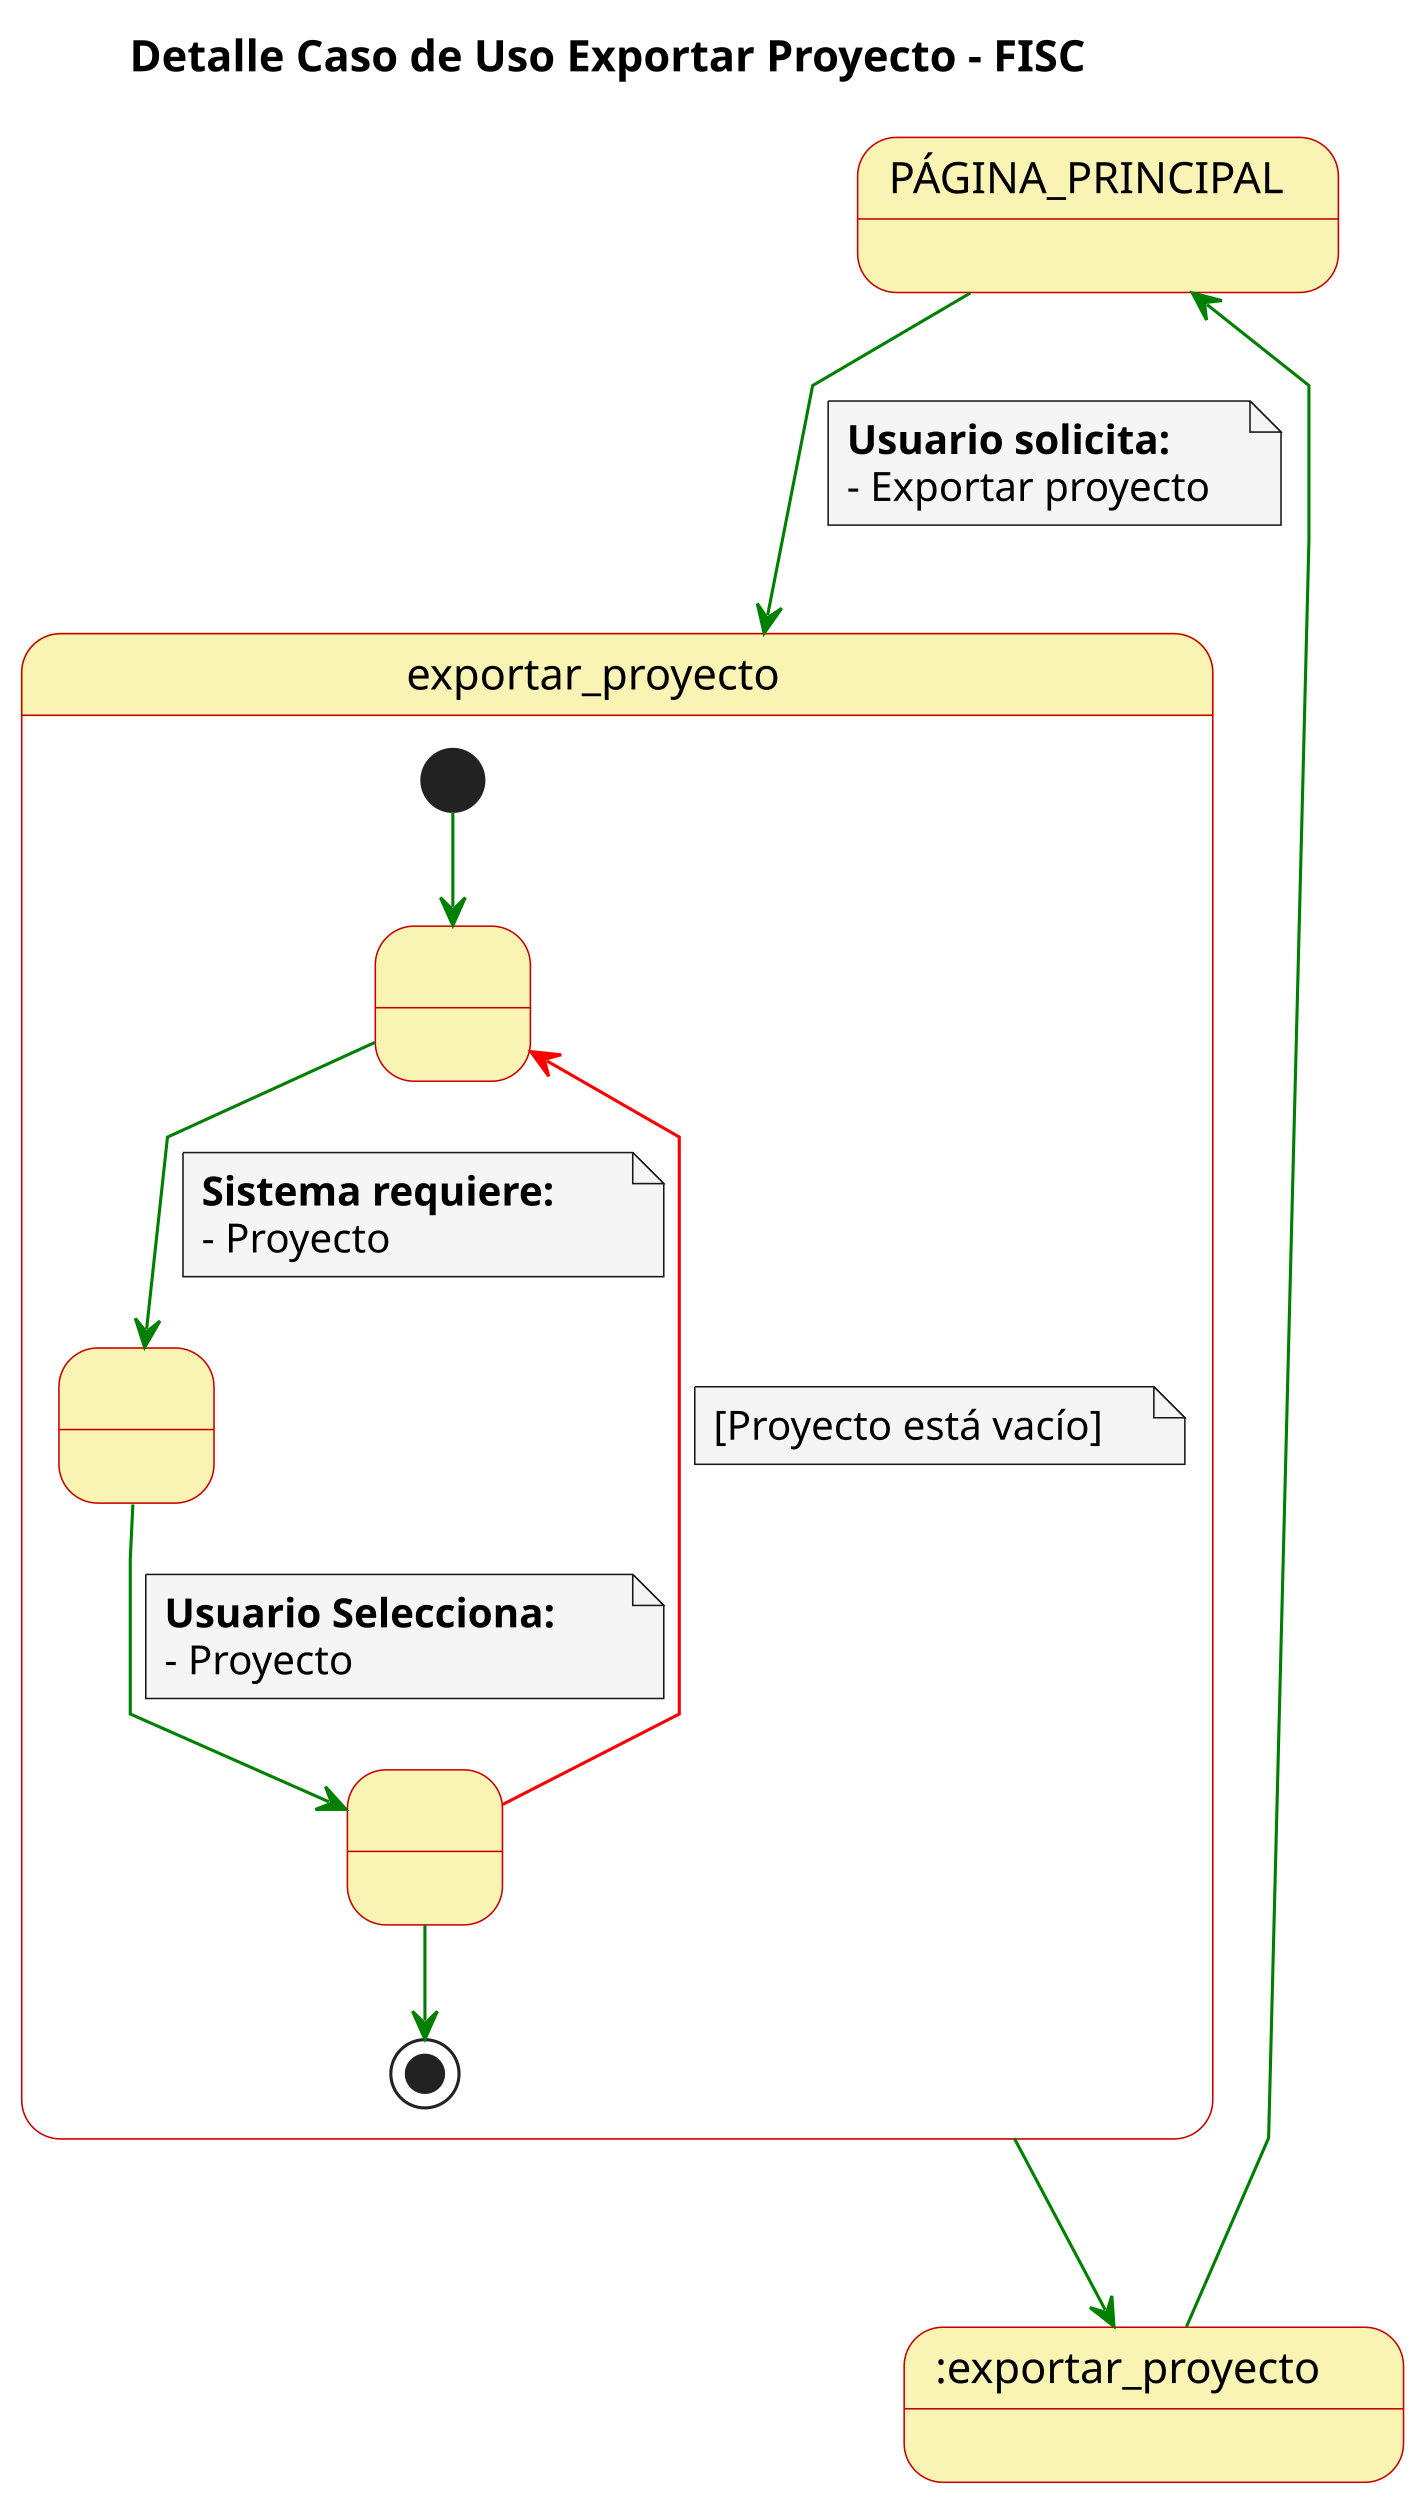
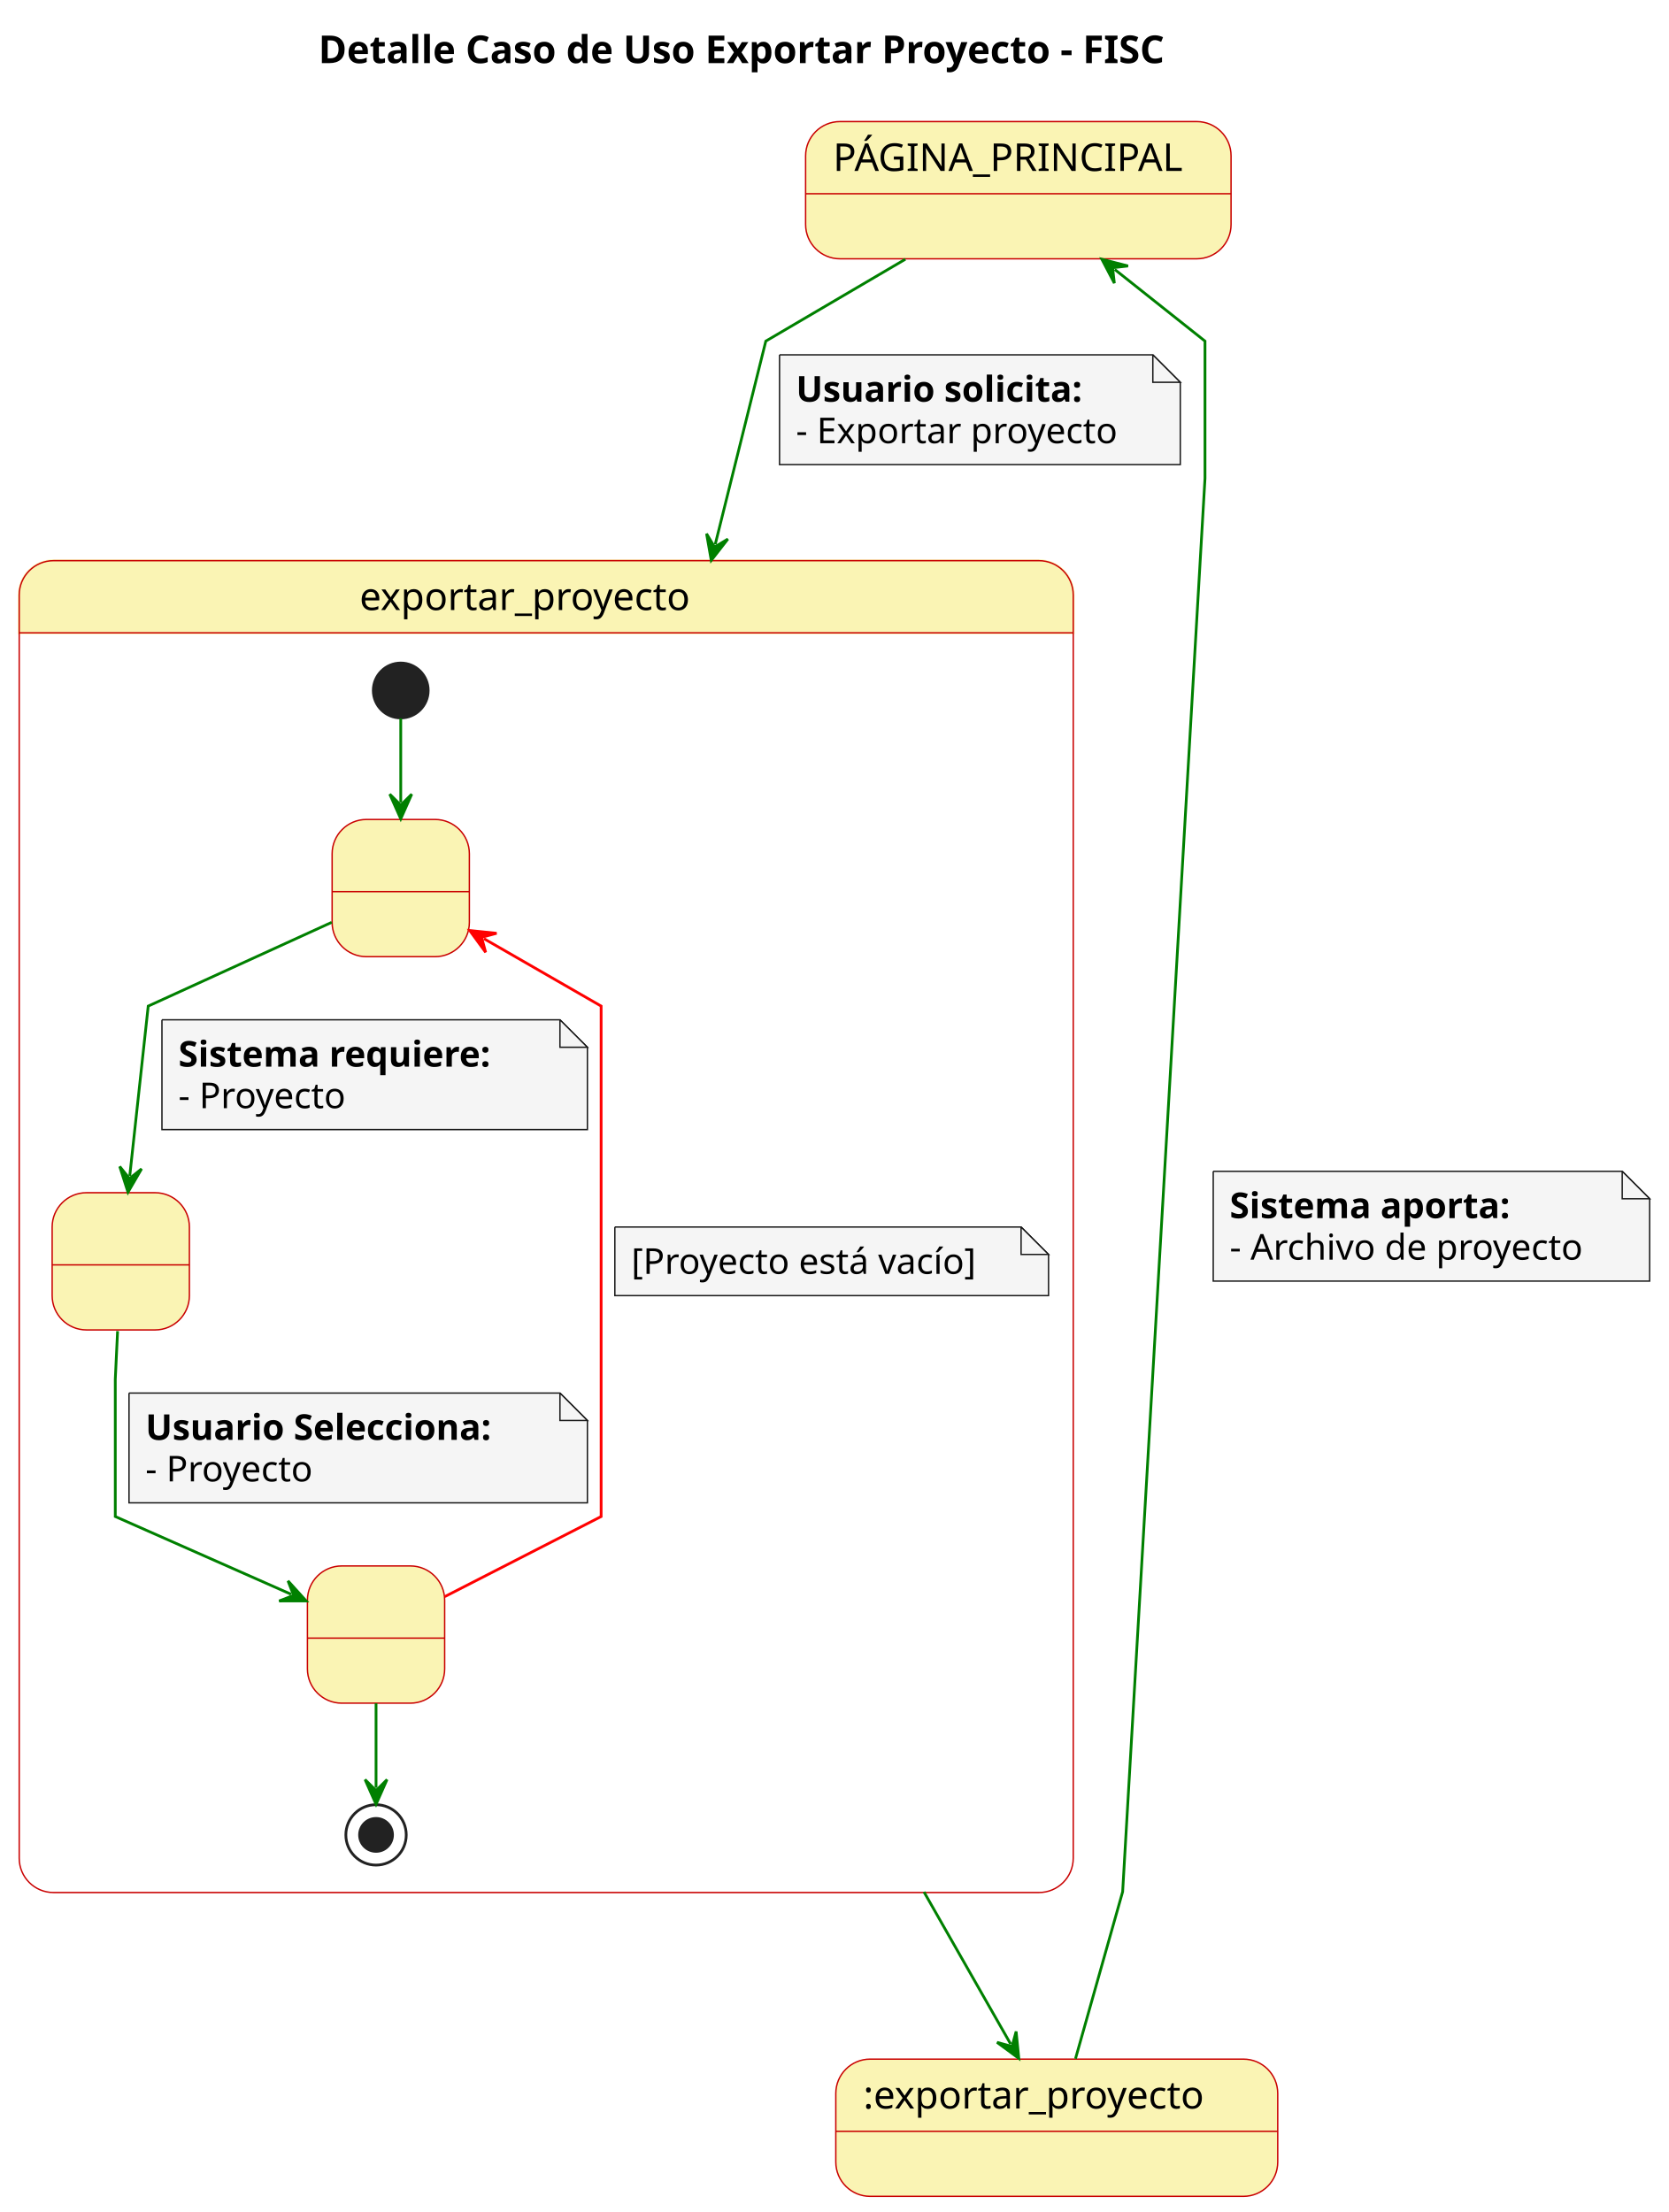
- <svg xmlns="http://www.w3.org/2000/svg" contentStyleType="text/css" height="806px" preserveAspectRatio="none" style="width:459px;height:806px;background:#FFFFFF;" version="1.1" viewBox="0 0 459 806" width="459px" zoomAndPan="magnify">
+ <svg xmlns="http://www.w3.org/2000/svg" contentStyleType="text/css" height="806px" preserveAspectRatio="none" style="width:608px;height:806px;background:#FFFFFF;" version="1.1" viewBox="0 0 608 806" width="608px" zoomAndPan="magnify">
  <defs />
  <g>
-     <text fill="#000000" font-family="sans-serif" font-size="14" font-weight="bold" lengthAdjust="spacing" textLength="362" x="41.75" y="22.995">Detalle Caso de Uso Exportar Proyecto - FISC</text>
+     <text fill="#000000" font-family="sans-serif" font-size="14" font-weight="bold" lengthAdjust="spacing" textLength="362" x="116" y="22.995">Detalle Caso de Uso Exportar Proyecto - FISC</text>
    <g id="PÁGINA_PRINCIPAL">
-       <rect fill="#FAF4B4" height="50" rx="12.5" ry="12.5" style="stroke:#C90000;stroke-width:0.5;" width="155" x="276.5" y="44.297" />
-       <line style="stroke:#C90000;stroke-width:0.5;" x1="276.5" x2="431.5" y1="70.594" y2="70.594" />
-       <text fill="#000000" font-family="sans-serif" font-size="14" lengthAdjust="spacing" textLength="135" x="286.5" y="62.292">PÁGINA_PRINCIPAL</text>
+       <rect fill="#FAF4B4" height="50" rx="12.5" ry="12.5" style="stroke:#C90000;stroke-width:0.5;" width="155" x="293.5" y="44.297" />
+       <line style="stroke:#C90000;stroke-width:0.5;" x1="293.5" x2="448.5" y1="70.594" y2="70.594" />
+       <text fill="#000000" font-family="sans-serif" font-size="14" lengthAdjust="spacing" textLength="135" x="303.5" y="62.292">PÁGINA_PRINCIPAL</text>
    </g>
    <path d="M19.5,204.297 L378.5,204.297 A12.5,12.5 0 0 1 391,216.797 L391,230.594 L7,230.594 L7,216.797 A12.5,12.5 0 0 1 19.5,204.297 " fill="#FAF4B4" style="stroke:#FAF4B4;stroke-width:1.0;" />
    <rect fill="none" height="485.297" rx="12.5" ry="12.5" style="stroke:#C90000;stroke-width:0.5;" width="384" x="7" y="204.297" />
    <line style="stroke:#C90000;stroke-width:0.5;" x1="7" x2="391" y1="230.594" y2="230.594" />
    <text fill="#000000" font-family="sans-serif" font-size="14" lengthAdjust="spacing" textLength="136" x="131" y="222.292">exportar_proyecto</text>
    <g id="exportar_proyecto.1">
      <rect fill="#FAF4B4" height="50" rx="12.5" ry="12.5" style="stroke:#C90000;stroke-width:0.5;" width="50" x="121" y="298.594" />
      <line style="stroke:#C90000;stroke-width:0.5;" x1="121" x2="171" y1="324.891" y2="324.891" />
      <text fill="#000000" font-family="sans-serif" font-size="14" lengthAdjust="spacing" textLength="4" x="144" y="316.589"> </text>
    </g>
    <g id="exportar_proyecto.2">
      <rect fill="#FAF4B4" height="50" rx="12.5" ry="12.5" style="stroke:#C90000;stroke-width:0.5;" width="50" x="19" y="434.594" />
      <line style="stroke:#C90000;stroke-width:0.5;" x1="19" x2="69" y1="460.891" y2="460.891" />
      <text fill="#000000" font-family="sans-serif" font-size="14" lengthAdjust="spacing" textLength="4" x="42" y="452.589"> </text>
    </g>
    <g id="exportar_proyecto.3">
      <rect fill="#FAF4B4" height="50" rx="12.5" ry="12.5" style="stroke:#C90000;stroke-width:0.5;" width="50" x="112" y="570.594" />
      <line style="stroke:#C90000;stroke-width:0.5;" x1="112" x2="162" y1="596.891" y2="596.891" />
      <text fill="#000000" font-family="sans-serif" font-size="14" lengthAdjust="spacing" textLength="4" x="135" y="588.589"> </text>
    </g>
    <ellipse cx="146" cy="251.594" fill="#222222" rx="10" ry="10" style="stroke:#222222;stroke-width:1.0;" />
    <ellipse cx="137" cy="668.594" fill="none" rx="11" ry="11" style="stroke:#222222;stroke-width:1.0;" />
    <ellipse cx="137" cy="668.594" fill="#222222" rx="6" ry="6" style="stroke:#222222;stroke-width:1.0;" />
    <g id="link_*start*exportar_proyecto_1">
      <path d="M146,261.745 C146,271.01 146,279.735 146,292.378 " fill="none" id="*start*exportar_proyecto-to-1" style="stroke:#008000;stroke-width:1.0;" />
      <polygon fill="#008000" points="146,298.378,150,289.378,146,293.378,142,289.378,146,298.378" style="stroke:#008000;stroke-width:1.0;" />
    </g>
    <g id="link_1_2">
      <path d="M120.861,336.071 C93.621,348.506 54,366.594 54,366.594 C54,366.594 50.239,401.199 47.276,428.457 " fill="none" id="1-to-2" style="stroke:#008000;stroke-width:1.0;" />
      <polygon fill="#008000" points="46.627,434.422,51.577,425.907,47.168,429.451,43.623,425.042,46.627,434.422" style="stroke:#008000;stroke-width:1.0;" />
      <path d="M59,371.594 L59,411.594 L214,411.594 L214,381.594 L204,371.594 L59,371.594 " fill="#F5F5F5" style="stroke:#181818;stroke-width:0.5;" />
      <path d="M204,371.594 L204,381.594 L214,381.594 L204,371.594 " fill="#F5F5F5" style="stroke:#181818;stroke-width:0.5;" />
      <text fill="#000000" font-family="sans-serif" font-size="13" font-weight="bold" lengthAdjust="spacing" textLength="134" x="65" y="388.661">Sistema requiere:</text>
      <text fill="#000000" font-family="sans-serif" font-size="13" lengthAdjust="spacing" textLength="66" x="65" y="403.793">- Proyecto</text>
    </g>
    <g id="link_2_3">
      <path d="M42.837,485.026 C42.397,494.265 42,502.594 42,502.594 C42,502.594 42,552.594 42,552.594 C42,552.594 77.914,568.472 106.054,580.913 " fill="none" id="2-to-3" style="stroke:#008000;stroke-width:1.0;" />
      <polygon fill="#008000" points="111.542,583.338,104.928,576.041,106.969,581.317,101.693,583.358,111.542,583.338" style="stroke:#008000;stroke-width:1.0;" />
      <path d="M47,507.594 L47,547.594 L214,547.594 L214,517.594 L204,507.594 L47,507.594 " fill="#F5F5F5" style="stroke:#181818;stroke-width:0.5;" />
      <path d="M204,507.594 L204,517.594 L214,517.594 L204,507.594 " fill="#F5F5F5" style="stroke:#181818;stroke-width:0.5;" />
      <text fill="#000000" font-family="sans-serif" font-size="13" font-weight="bold" lengthAdjust="spacing" textLength="146" x="53" y="524.661">Usuario Selecciona:</text>
      <text fill="#000000" font-family="sans-serif" font-size="13" lengthAdjust="spacing" textLength="66" x="53" y="539.793">- Proyecto</text>
    </g>
    <g id="link_3_1">
      <path d="M162.048,581.764 C186.163,569.413 219,552.594 219,552.594 C219,552.594 219,366.594 219,366.594 C219,366.594 197.44,354.189 176.323,342.04 " fill="none" id="3-to-1" style="stroke:#FF0000;stroke-width:1.0;" />
      <polygon fill="#FF0000" points="171.122,339.048,176.928,347.003,175.456,341.541,180.918,340.069,171.122,339.048" style="stroke:#FF0000;stroke-width:1.0;" />
      <path d="M224,447.094 L224,472.094 L382,472.094 L382,457.094 L372,447.094 L224,447.094 " fill="#F5F5F5" style="stroke:#181818;stroke-width:0.5;" />
      <path d="M372,447.094 L372,457.094 L382,457.094 L372,447.094 " fill="#F5F5F5" style="stroke:#181818;stroke-width:0.5;" />
      <text fill="#000000" font-family="sans-serif" font-size="13" lengthAdjust="spacing" textLength="137" x="230" y="464.161">[Proyecto está vacío]</text>
    </g>
    <g id="link_3_*end*exportar_proyecto">
      <path d="M137,620.631 C137,633.183 137,641.876 137,651.44 " fill="none" id="3-to-*end*exportar_proyecto" style="stroke:#008000;stroke-width:1.0;" />
      <polygon fill="#008000" points="137,657.44,141,648.44,137,652.44,133,648.44,137,657.44" style="stroke:#008000;stroke-width:1.0;" />
    </g>
    <g id=":exportar_proyecto">
-       <rect fill="#FAF4B4" height="50" rx="12.5" ry="12.5" style="stroke:#C90000;stroke-width:0.5;" width="161" x="291.5" y="750.297" />
-       <line style="stroke:#C90000;stroke-width:0.5;" x1="291.5" x2="452.5" y1="776.594" y2="776.594" />
-       <text fill="#000000" font-family="sans-serif" font-size="14" lengthAdjust="spacing" textLength="141" x="301.5" y="768.292">:exportar_proyecto</text>
+       <rect fill="#FAF4B4" height="50" rx="12.5" ry="12.5" style="stroke:#C90000;stroke-width:0.5;" width="161" x="304.5" y="750.297" />
+       <line style="stroke:#C90000;stroke-width:0.5;" x1="304.5" x2="465.5" y1="776.594" y2="776.594" />
+       <text fill="#000000" font-family="sans-serif" font-size="14" lengthAdjust="spacing" textLength="141" x="314.5" y="768.292">:exportar_proyecto</text>
    </g>
    <g id="link_PÁGINA_PRINCIPAL_exportar_proyecto">
-       <path d="M312.844,94.454 C288.348,108.832 262,124.297 262,124.297 C262,124.297 256.492,152.408 247.5,198.294 " fill="none" id="PÁGINA_PRINCIPAL-to-exportar_proyecto" style="stroke:#008000;stroke-width:1.0;" />
-       <polygon fill="#008000" points="246.346,204.182,252.002,196.119,247.308,199.275,244.151,194.581,246.346,204.182" style="stroke:#008000;stroke-width:1.0;" />
-       <path d="M267,129.297 L267,169.297 L413,169.297 L413,139.297 L403,129.297 L267,129.297 " fill="#F5F5F5" style="stroke:#181818;stroke-width:0.5;" />
-       <path d="M403,129.297 L403,139.297 L413,139.297 L403,129.297 " fill="#F5F5F5" style="stroke:#181818;stroke-width:0.5;" />
-       <text fill="#000000" font-family="sans-serif" font-size="13" font-weight="bold" lengthAdjust="spacing" textLength="122" x="273" y="146.364">Usuario solicita:</text>
-       <text fill="#000000" font-family="sans-serif" font-size="13" lengthAdjust="spacing" textLength="125" x="273" y="161.497">- Exportar proyecto</text>
+       <path d="M329.844,94.454 C305.348,108.832 279,124.297 279,124.297 C279,124.297 271.989,152.473 260.571,198.359 " fill="none" id="PÁGINA_PRINCIPAL-to-exportar_proyecto" style="stroke:#008000;stroke-width:1.0;" />
+       <polygon fill="#008000" points="259.122,204.182,265.177,196.414,260.329,199.33,257.414,194.482,259.122,204.182" style="stroke:#008000;stroke-width:1.0;" />
+       <path d="M284,129.297 L284,169.297 L430,169.297 L430,139.297 L420,129.297 L284,129.297 " fill="#F5F5F5" style="stroke:#181818;stroke-width:0.5;" />
+       <path d="M420,129.297 L420,139.297 L430,139.297 L420,129.297 " fill="#F5F5F5" style="stroke:#181818;stroke-width:0.5;" />
+       <text fill="#000000" font-family="sans-serif" font-size="13" font-weight="bold" lengthAdjust="spacing" textLength="122" x="290" y="146.364">Usuario solicita:</text>
+       <text fill="#000000" font-family="sans-serif" font-size="13" lengthAdjust="spacing" textLength="125" x="290" y="161.497">- Exportar proyecto</text>
    </g>
    <g id="link_exportar_proyecto_:exportar_proyecto">
-       <path d="M326.998,689.365 C339.85,713.621 348.292,729.552 356.329,744.721 " fill="none" id="exportar_proyecto-to-:exportar_proyecto" style="stroke:#008000;stroke-width:1.0;" />
-       <polygon fill="#008000" points="359.138,750.023,358.459,740.198,356.797,745.605,351.39,743.943,359.138,750.023" style="stroke:#008000;stroke-width:1.0;" />
+       <path d="M336.616,689.365 C350.434,713.621 359.56,729.641 368.202,744.81 " fill="none" id="exportar_proyecto-to-:exportar_proyecto" style="stroke:#008000;stroke-width:1.0;" />
+       <polygon fill="#008000" points="371.172,750.023,370.192,740.223,368.697,745.679,363.241,744.183,371.172,750.023" style="stroke:#008000;stroke-width:1.0;" />
    </g>
    <g id="link_:exportar_proyecto_PÁGINA_PRINCIPAL">
-       <path d="M382.504,750.167 C393.443,725.037 409,689.297 409,689.297 C409,689.297 422,174.297 422,174.297 C422,174.297 422,124.297 422,124.297 C422,124.297 407.224,112.563 389.119,98.185 " fill="none" id=":exportar_proyecto-to-PÁGINA_PRINCIPAL" style="stroke:#008000;stroke-width:1.0;" />
-       <polygon fill="#008000" points="384.42,94.454,388.98,103.183,388.336,97.563,393.955,96.918,384.42,94.454" style="stroke:#008000;stroke-width:1.0;" />
+       <path d="M391.813,750.167 C398.909,725.037 409,689.297 409,689.297 C409,689.297 439,174.297 439,174.297 C439,174.297 439,124.297 439,124.297 C439,124.297 424.224,112.563 406.119,98.185 " fill="none" id=":exportar_proyecto-to-PÁGINA_PRINCIPAL" style="stroke:#008000;stroke-width:1.0;" />
+       <polygon fill="#008000" points="401.42,94.454,405.98,103.183,405.336,97.563,410.955,96.918,401.42,94.454" style="stroke:#008000;stroke-width:1.0;" />
+       <path d="M442,426.797 L442,466.797 L601,466.797 L601,436.797 L591,426.797 L442,426.797 " fill="#F5F5F5" style="stroke:#181818;stroke-width:0.5;" />
+       <path d="M591,426.797 L591,436.797 L601,436.797 L591,426.797 " fill="#F5F5F5" style="stroke:#181818;stroke-width:0.5;" />
+       <text fill="#000000" font-family="sans-serif" font-size="13" font-weight="bold" lengthAdjust="spacing" textLength="123" x="448" y="443.864">Sistema aporta:</text>
+       <text fill="#000000" font-family="sans-serif" font-size="13" lengthAdjust="spacing" textLength="138" x="448" y="458.997">- Archivo de proyecto</text>
    </g>
  </g>
</svg>
